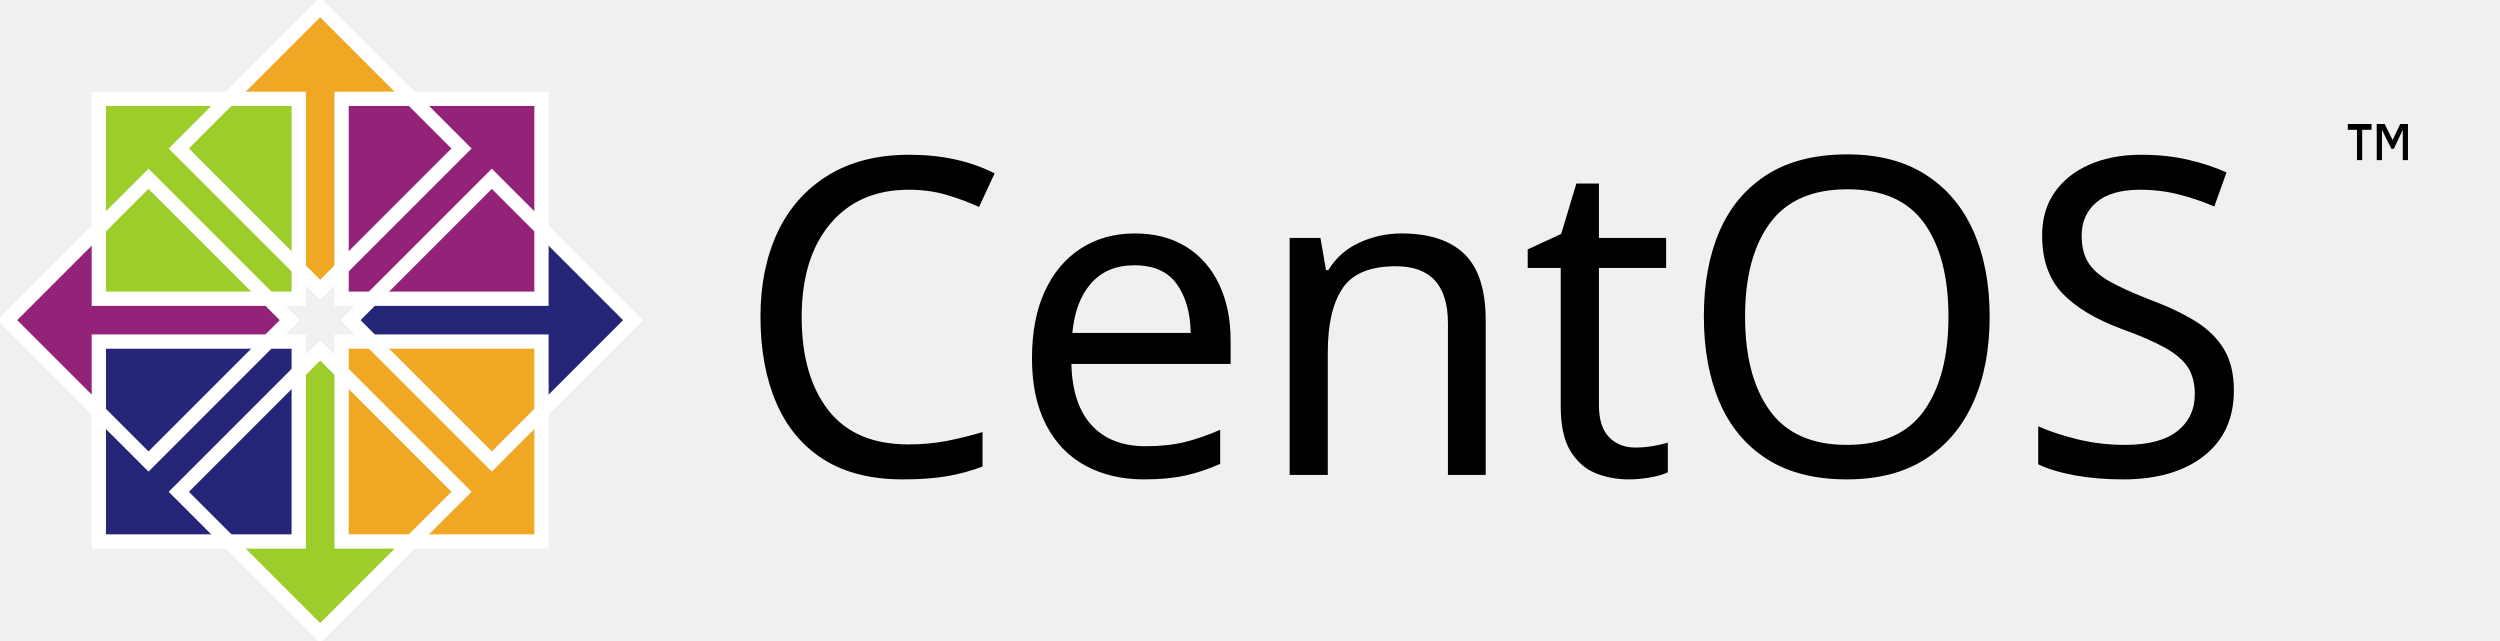
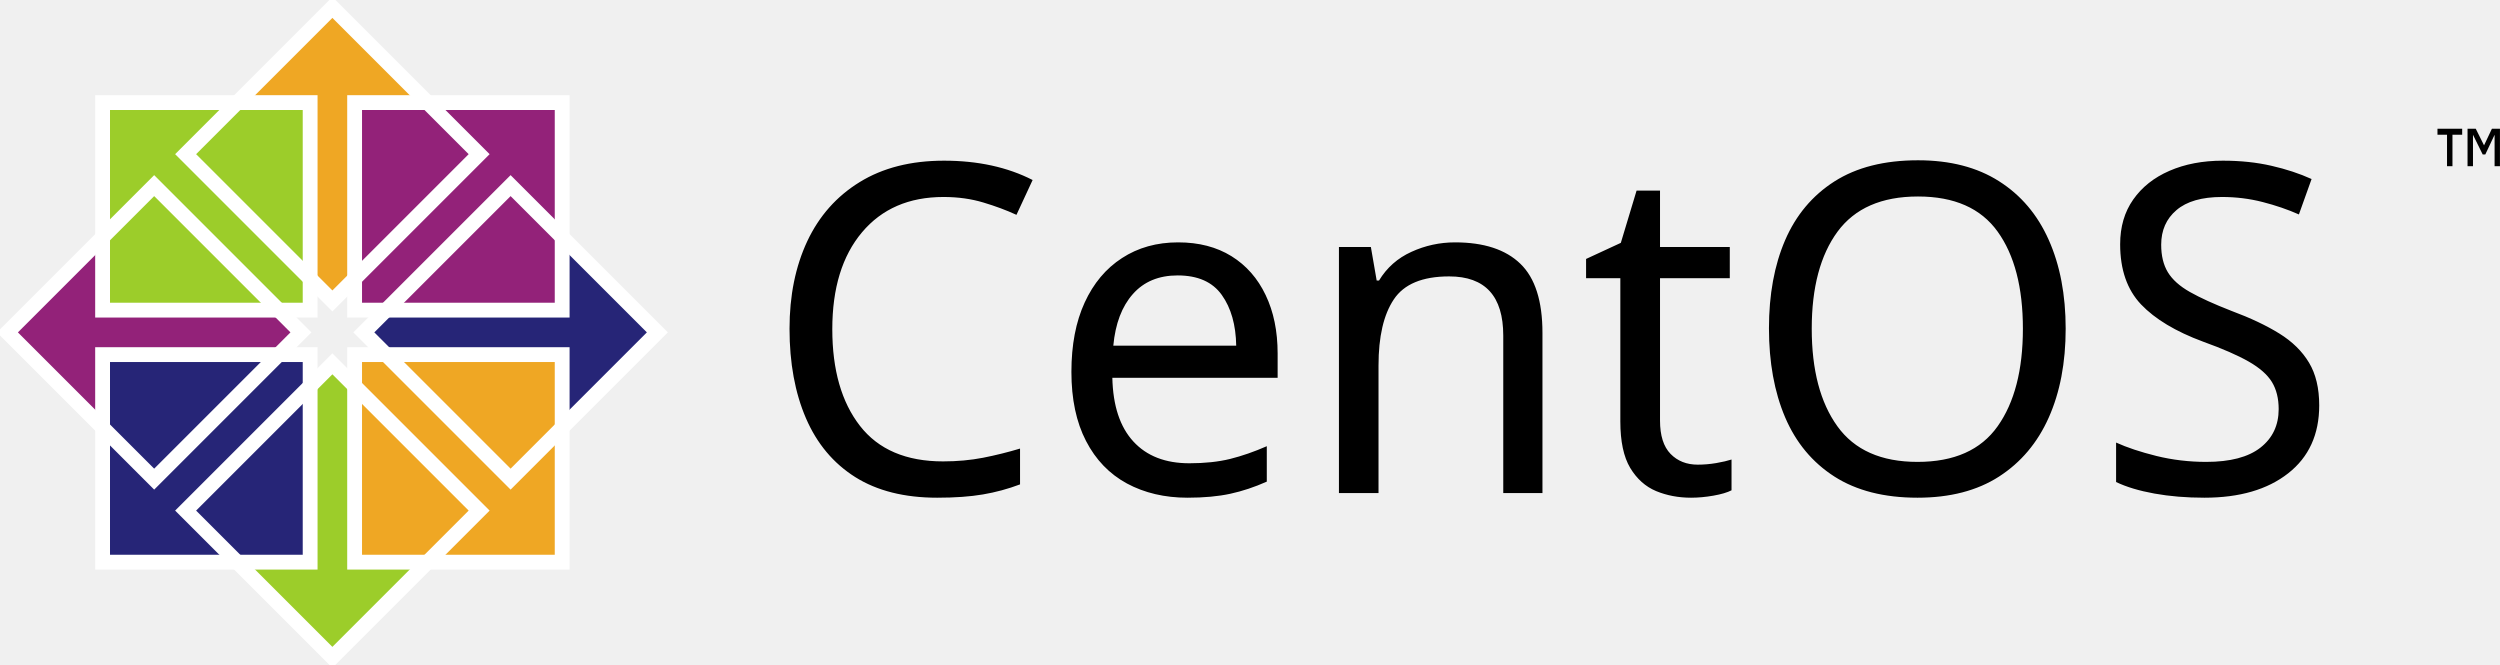
- <svg xmlns="http://www.w3.org/2000/svg" width="415.038" height="106.299" id="svg3394" version="1.0">
+ <svg xmlns="http://www.w3.org/2000/svg" width="399.764" height="106.299" id="svg3394" version="1.0">
  <defs id="defs3396">
    <clipPath clipPathUnits="userSpaceOnUse" id="clipPath4429">
      <g transform="matrix(0.9947658,0,0,1,1.786099,0)" id="g4431">
        <path style="fill:#efa724;fill-opacity:1;fill-rule:evenodd;stroke:none;stroke-width:30;stroke-linecap:round;stroke-linejoin:round;marker:none;marker-start:none;marker-mid:none;marker-end:none;stroke-miterlimit:4;stroke-dasharray:none;stroke-dashoffset:0;stroke-opacity:1;visibility:visible;display:inline;overflow:visible" d="M 322.541,2800.938 L 318.106,2806.667 L 313.671,2800.938 L 313.671,2757.795 L 294.732,2757.795 L 318.106,2732.258 L 341.238,2757.795 L 322.541,2757.795 L 322.541,2800.938 z" id="path4433" />
      </g>
    </clipPath>
+     <filter id="filter3196" x="-0.021" width="1.043" y="-0.109" height="1.218">
+       <feGaussianBlur stdDeviation="2.392" id="feGaussianBlur3198" />
+     </filter>
  </defs>
  <g id="layer1" transform="translate(-276.9631,-568.0089)">
-     <text xml:space="preserve" style="font-size:24px;font-style:normal;font-variant:normal;font-weight:normal;font-stretch:normal;text-align:center;line-height:125%;writing-mode:lr-tb;text-anchor:middle;fill:#000000;fill-opacity:1;stroke:none;stroke-width:1px;stroke-linecap:butt;stroke-linejoin:miter;stroke-opacity:1;font-family:DejaVu LGC Sans Mono;-inkscape-font-specification:DejaVu LGC Sans Mono" x="692.797" y="607.335" id="text2673">
-       <tspan id="tspan2675" x="692.797" y="607.335" style="font-size:20px;font-style:normal;font-variant:normal;font-weight:normal;font-stretch:normal;font-family:DejaVu LGC Sans Mono;-inkscape-font-specification:DejaVu LGC Sans Mono" />
-     </text>
    <g id="CENTOSARTWORK">
      <text clip-path="none" id="text3219" y="640.636" x="402.689" style="font-size:72.706px;font-style:normal;font-variant:normal;font-weight:200;font-stretch:normal;text-align:start;line-height:125%;writing-mode:lr-tb;text-anchor:start;fill:#000000;fill-opacity:1;stroke:none;stroke-width:1px;stroke-linecap:butt;stroke-linejoin:miter;stroke-opacity:1;display:inline;font-family:Denmark;-inkscape-font-specification:Denmark Ultra-Light" xml:space="preserve" transform="scale(0.9903898,1.009704)">
        <tspan style="font-size:72.706px;font-style:normal;font-variant:normal;font-weight:200;font-stretch:normal;text-align:start;line-height:125%;writing-mode:lr-tb;text-anchor:start;fill:#000000;fill-opacity:1;font-family:Denmark;-inkscape-font-specification:Denmark Ultra-Light" y="640.636" x="402.689" id="tspan3221">CentOS</tspan>
      </text>
      <text transform="scale(1.016364,0.9838995)" id="text3223" y="625.268" x="633.368" style="font-size:19.643px;font-style:normal;font-variant:normal;font-weight:normal;font-stretch:normal;text-align:center;line-height:125%;writing-mode:lr-tb;text-anchor:middle;fill:#000000;fill-opacity:1;stroke:none;stroke-width:1px;stroke-linecap:butt;stroke-linejoin:miter;stroke-opacity:1;font-family:DejaVu LGC Sans Mono;-inkscape-font-specification:DejaVu LGC Sans Mono" xml:space="preserve">
        <tspan style="font-size:16.369px;font-style:normal;font-variant:normal;font-weight:normal;font-stretch:normal;font-family:DejaVu LGC Sans Mono;-inkscape-font-specification:DejaVu LGC Sans Mono" y="625.268" x="633.368" id="tspan3225" />
      </text>
      <g style="display:inline" id="SYMBOL" transform="matrix(0.450413,0,0,0.450413,291.7748,830.0103)">
        <g id="g2640" transform="matrix(0,-1.485379,1.485379,0,-2754.372,24.12764)" style="display:inline">
          <g transform="translate(16.27951,-899.1672)" id="g2642">
            <g id="g2644" transform="matrix(1.066666,0,0,1,-26.9356,-4.1328125e-5)">
              <path id="path2646" d="M 323.367,2798.161 L 317.96,2803.962 L 312.554,2798.161 L 312.554,2757.335 L 294.541,2757.335 L 317.96,2732.437 L 340.985,2757.335 L 323.367,2757.335 L 323.367,2798.161 z" style="fill:#932279;fill-opacity:1;fill-rule:evenodd;stroke:none;stroke-width:30;stroke-linecap:round;stroke-linejoin:round;marker:none;marker-start:none;marker-mid:none;marker-end:none;stroke-miterlimit:4;stroke-dasharray:none;stroke-dashoffset:0;stroke-opacity:1;visibility:visible;display:inline;overflow:visible" />
            </g>
            <g transform="matrix(1.072279,0,0,1,-28.85079,-4.1328125e-5)" id="g2650" clip-path="url(#clipPath4429)" />
          </g>
        </g>
        <g transform="matrix(1.485379,0,0,1.485379,-402.7002,-3303.18)" id="g2652" style="display:inline">
          <g id="g2654" transform="translate(16.27951,-899.1672)">
            <g transform="matrix(1.066666,0,0,1,-26.9356,-4.1328125e-5)" id="g2656">
              <path style="fill:#efa724;fill-opacity:1;fill-rule:evenodd;stroke:none;stroke-width:30;stroke-linecap:round;stroke-linejoin:round;marker:none;marker-start:none;marker-mid:none;marker-end:none;stroke-miterlimit:4;stroke-dasharray:none;stroke-dashoffset:0;stroke-opacity:1;visibility:visible;display:inline;overflow:visible" d="M 323.367,2798.161 L 317.96,2803.962 L 312.554,2798.161 L 312.554,2757.335 L 294.541,2757.335 L 317.96,2732.437 L 340.985,2757.335 L 323.367,2757.335 L 323.367,2798.161 z" id="path2658" />
            </g>
            <g clip-path="url(#clipPath4429)" id="g2662" transform="matrix(1.072279,0,0,1,-28.85079,-4.1328125e-5)" />
          </g>
        </g>
        <g id="g2664" transform="matrix(0,1.485379,-1.485379,0,4260.212,-927.3261)" style="display:inline">
          <g transform="matrix(1.066666,0,0,1,-26.9356,-4.1328125e-5)" id="g2666">
            <path style="fill:#262577;fill-opacity:1;fill-rule:evenodd;stroke:none;stroke-width:30;stroke-linecap:round;stroke-linejoin:round;marker:none;marker-start:none;marker-mid:none;marker-end:none;stroke-miterlimit:4;stroke-dasharray:none;stroke-dashoffset:0;stroke-opacity:1;visibility:visible;display:inline;overflow:visible" d="M 323.367,2798.161 L 317.96,2803.962 L 312.554,2798.161 L 312.554,2757.335 L 294.541,2757.335 L 317.96,2732.437 L 340.985,2757.335 L 323.367,2757.335 L 323.367,2798.161 z" id="path2668" />
          </g>
          <g clip-path="url(#clipPath4429)" id="g2672" transform="matrix(1.072279,0,0,1,-28.85079,-4.1328125e-5)" />
        </g>
        <g transform="matrix(-1.485379,0,0,-1.485379,572.9346,2375.8)" id="g2674" style="display:inline">
          <g id="g2676" transform="translate(16.27951,-899.1672)">
            <g transform="matrix(1.066666,0,0,1,-26.9356,-4.1328125e-5)" id="g2678">
              <path style="fill:#9ccd2a;fill-opacity:1;fill-rule:evenodd;stroke:none;stroke-width:30;stroke-linecap:round;stroke-linejoin:round;marker:none;marker-start:none;marker-mid:none;marker-end:none;stroke-miterlimit:4;stroke-dasharray:none;stroke-dashoffset:0;stroke-opacity:1;visibility:visible;display:inline;overflow:visible" d="M 323.367,2798.161 L 317.96,2803.962 L 312.554,2798.161 L 312.554,2757.335 L 294.541,2757.335 L 317.96,2732.437 L 340.985,2757.335 L 323.367,2757.335 L 323.367,2798.161 z" id="path2680" />
            </g>
            <g clip-path="url(#clipPath4429)" id="g2684" transform="matrix(1.072279,0,0,1,-28.85079,-4.1328125e-5)" />
          </g>
        </g>
        <g transform="matrix(1.485379,0,0,1.485379,-994.6136,-3940.533)" id="g2686" style="display:inline">
          <rect style="fill:#9ccd2a;fill-opacity:1;stroke:#ffffff;stroke-width:3.543;stroke-linecap:butt;stroke-linejoin:miter;stroke-miterlimit:4;stroke-dasharray:none;stroke-dashoffset:0;stroke-opacity:1" id="rect2688" width="49.606" height="49.606" x="671.984" y="2285.789" />
          <rect y="2285.789" x="732.221" height="49.606" width="49.606" id="rect2690" style="fill:#932279;fill-opacity:1;stroke:#ffffff;stroke-width:3.543;stroke-linecap:butt;stroke-linejoin:miter;stroke-miterlimit:4;stroke-dasharray:none;stroke-dashoffset:0;stroke-opacity:1" />
          <rect style="fill:#efa724;fill-opacity:1;stroke:#ffffff;stroke-width:3.543;stroke-linecap:butt;stroke-linejoin:miter;stroke-miterlimit:4;stroke-dasharray:none;stroke-dashoffset:0;stroke-opacity:1" id="rect2692" width="49.606" height="49.606" x="732.221" y="2346.026" />
          <rect y="2346.026" x="671.984" height="49.606" width="49.606" id="rect2694" style="fill:#262577;fill-opacity:1;stroke:#ffffff;stroke-width:3.543;stroke-linecap:butt;stroke-linejoin:miter;stroke-miterlimit:4;stroke-dasharray:none;stroke-dashoffset:0;stroke-opacity:1" />
        </g>
        <rect y="-349.27" x="306.486" height="73.684" width="73.684" id="rect2704" style="fill:none;fill-opacity:1;stroke:#ffffff;stroke-width:5.263;stroke-linecap:butt;stroke-linejoin:miter;stroke-miterlimit:4;stroke-dasharray:none;stroke-dashoffset:0;stroke-opacity:1;display:inline" transform="matrix(0.7071068,-0.7071068,0.7071068,0.7071068,0,0)" />
        <rect style="fill:none;fill-opacity:1;stroke:#ffffff;stroke-width:5.263;stroke-linecap:butt;stroke-linejoin:miter;stroke-miterlimit:4;stroke-dasharray:none;stroke-dashoffset:0;stroke-opacity:1;display:inline" id="rect2706" width="73.684" height="73.684" x="395.96" y="-349.27" transform="matrix(0.7071068,-0.7071068,0.7071068,0.7071068,0,0)" />
        <rect y="-259.796" x="395.96" height="73.684" width="73.684" id="rect2708" style="fill:none;fill-opacity:1;stroke:#ffffff;stroke-width:5.263;stroke-linecap:butt;stroke-linejoin:miter;stroke-miterlimit:4;stroke-dasharray:none;stroke-dashoffset:0;stroke-opacity:1;display:inline" transform="matrix(0.7071068,-0.7071068,0.7071068,0.7071068,0,0)" />
        <rect style="fill:none;fill-opacity:1;stroke:#ffffff;stroke-width:5.263;stroke-linecap:butt;stroke-linejoin:miter;stroke-miterlimit:4;stroke-dasharray:none;stroke-dashoffset:0;stroke-opacity:1;display:inline" id="rect2710" width="73.684" height="73.684" x="306.486" y="-259.796" transform="matrix(0.7071068,-0.7071068,0.7071068,0.7071068,0,0)" />
      </g>
      <text xml:space="preserve" style="font-size:18.224px;font-style:normal;font-weight:normal;fill:#000000;fill-opacity:1;stroke:none;stroke-width:1;stroke-linecap:butt;stroke-linejoin:miter;stroke-miterlimit:4;stroke-dasharray:none;stroke-opacity:1;font-family:Bitstream Vera Sans" x="775.163" y="517.825" id="text5087" transform="scale(0.8572094,1.166576)">
        <tspan id="tspan5089" x="775.163" y="517.825">™</tspan>
      </text>
    </g>
  </g>
</svg>
